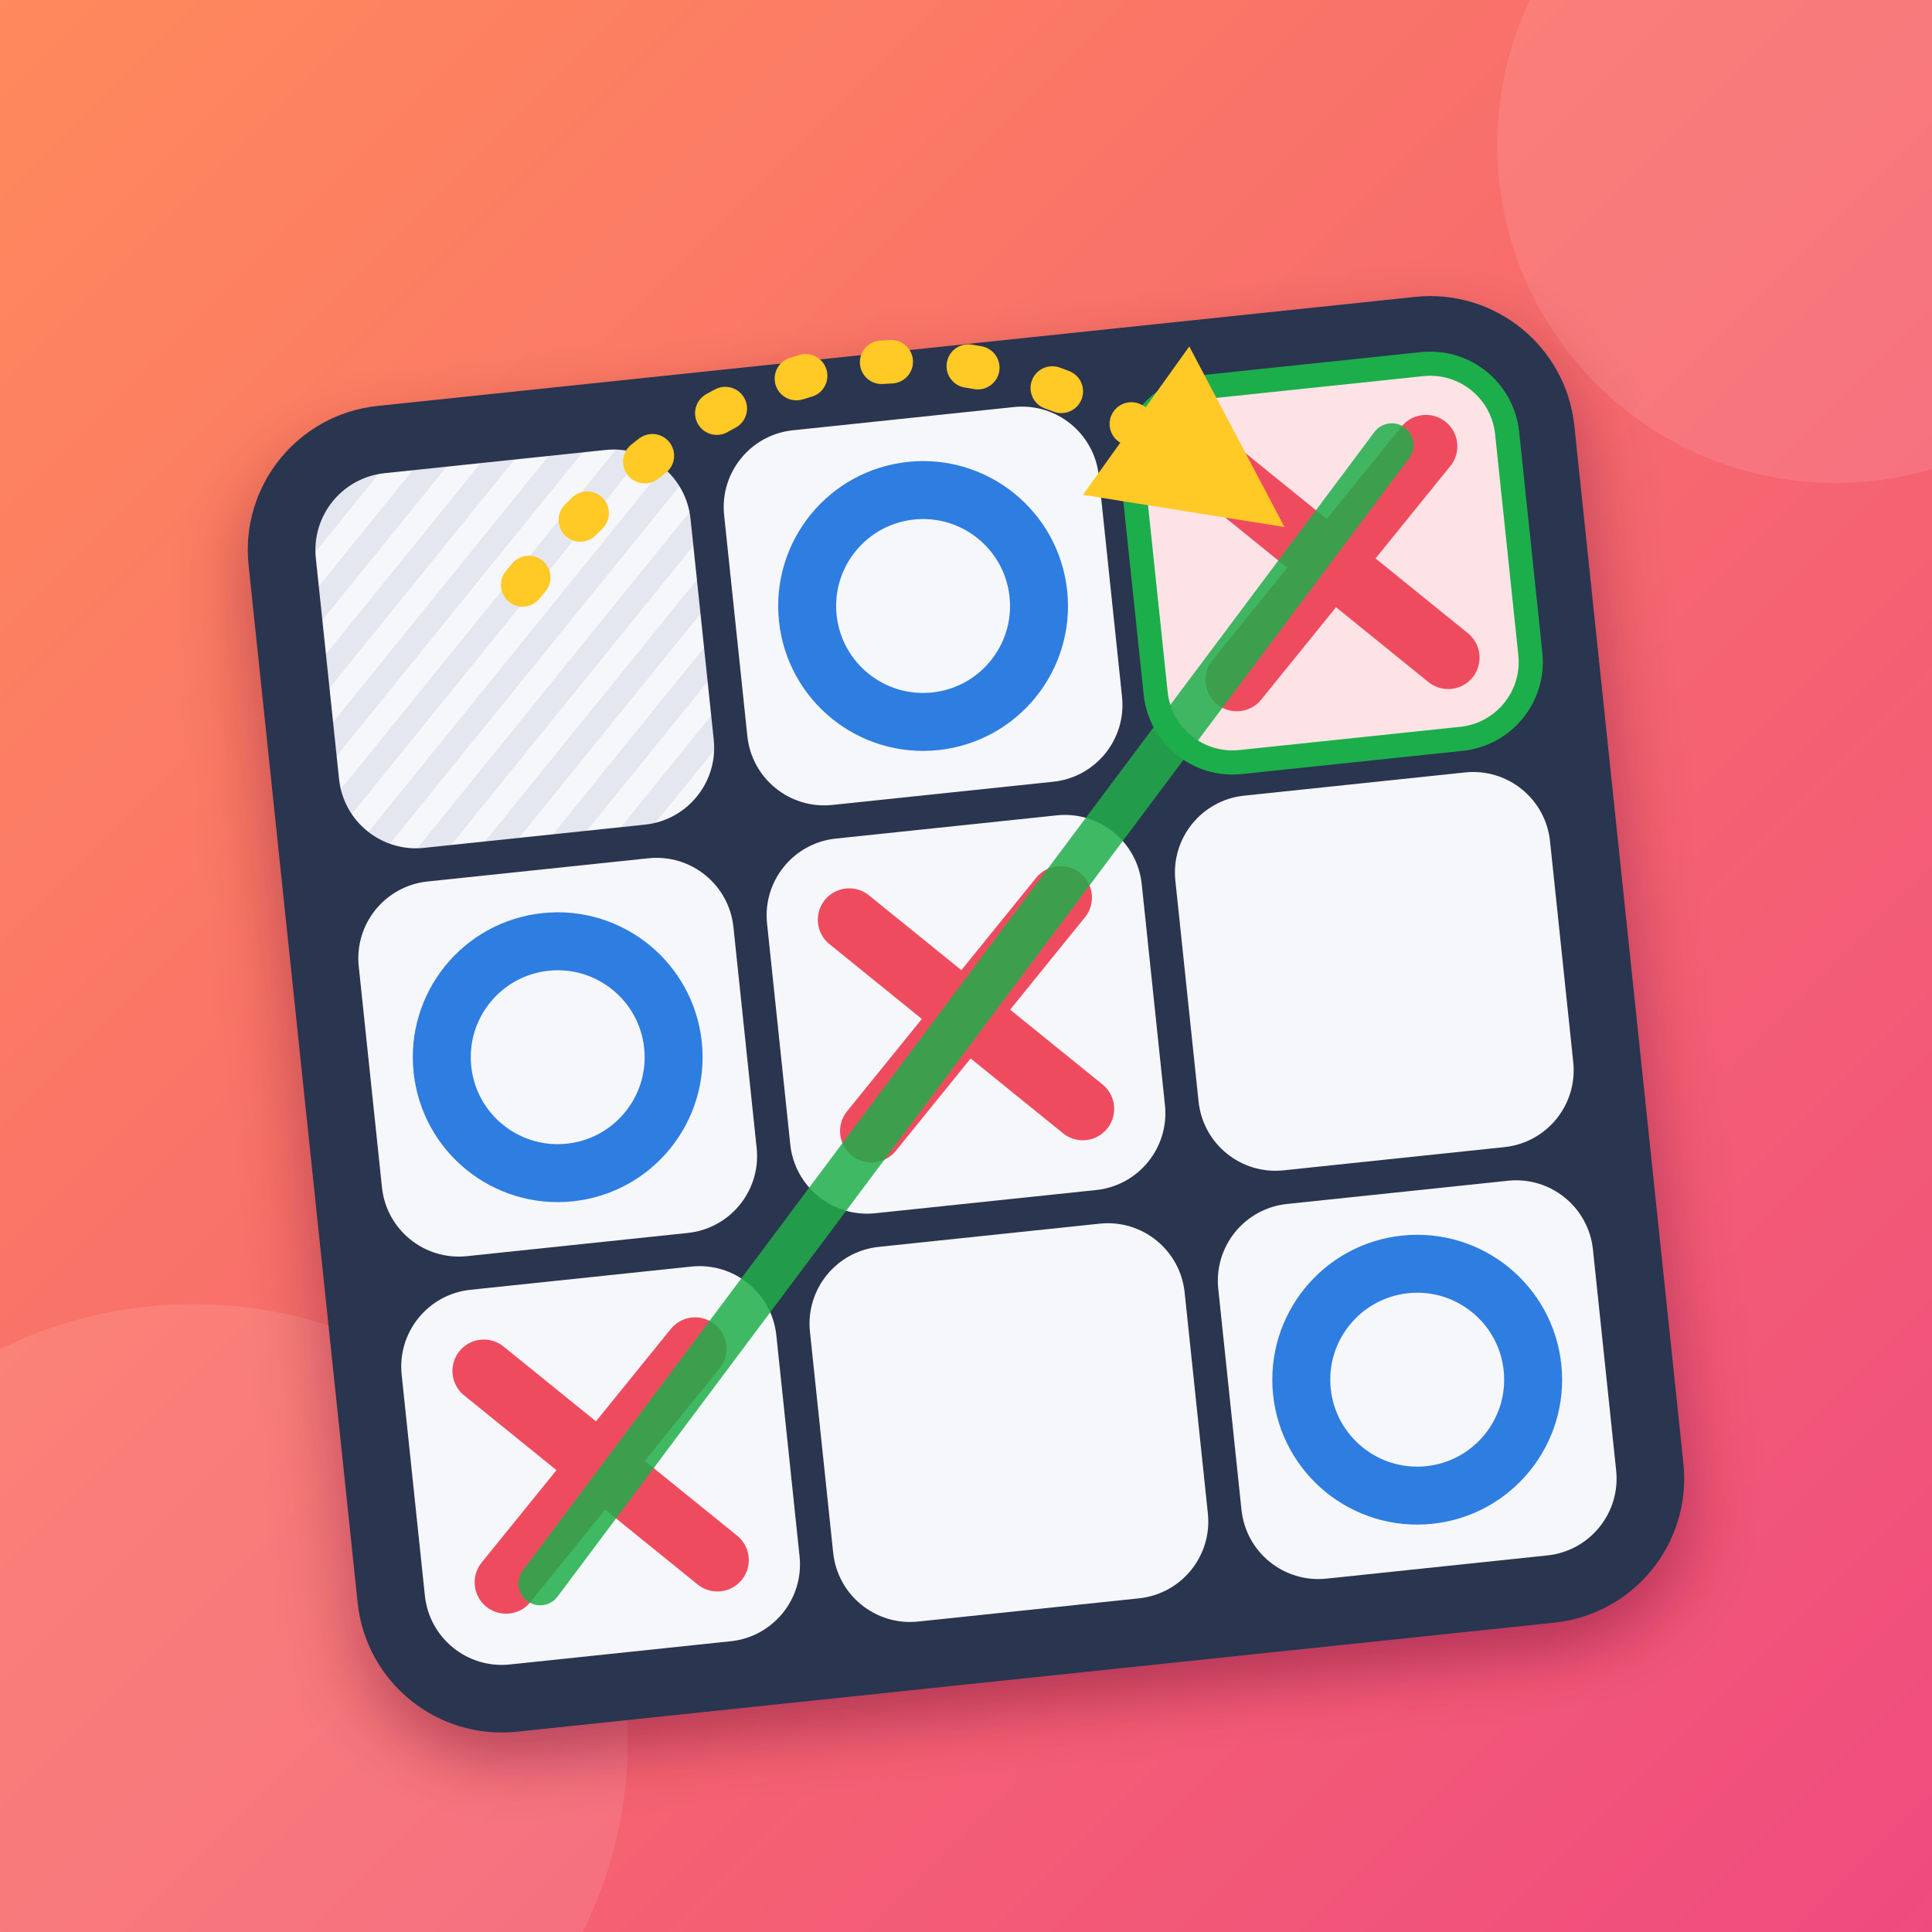
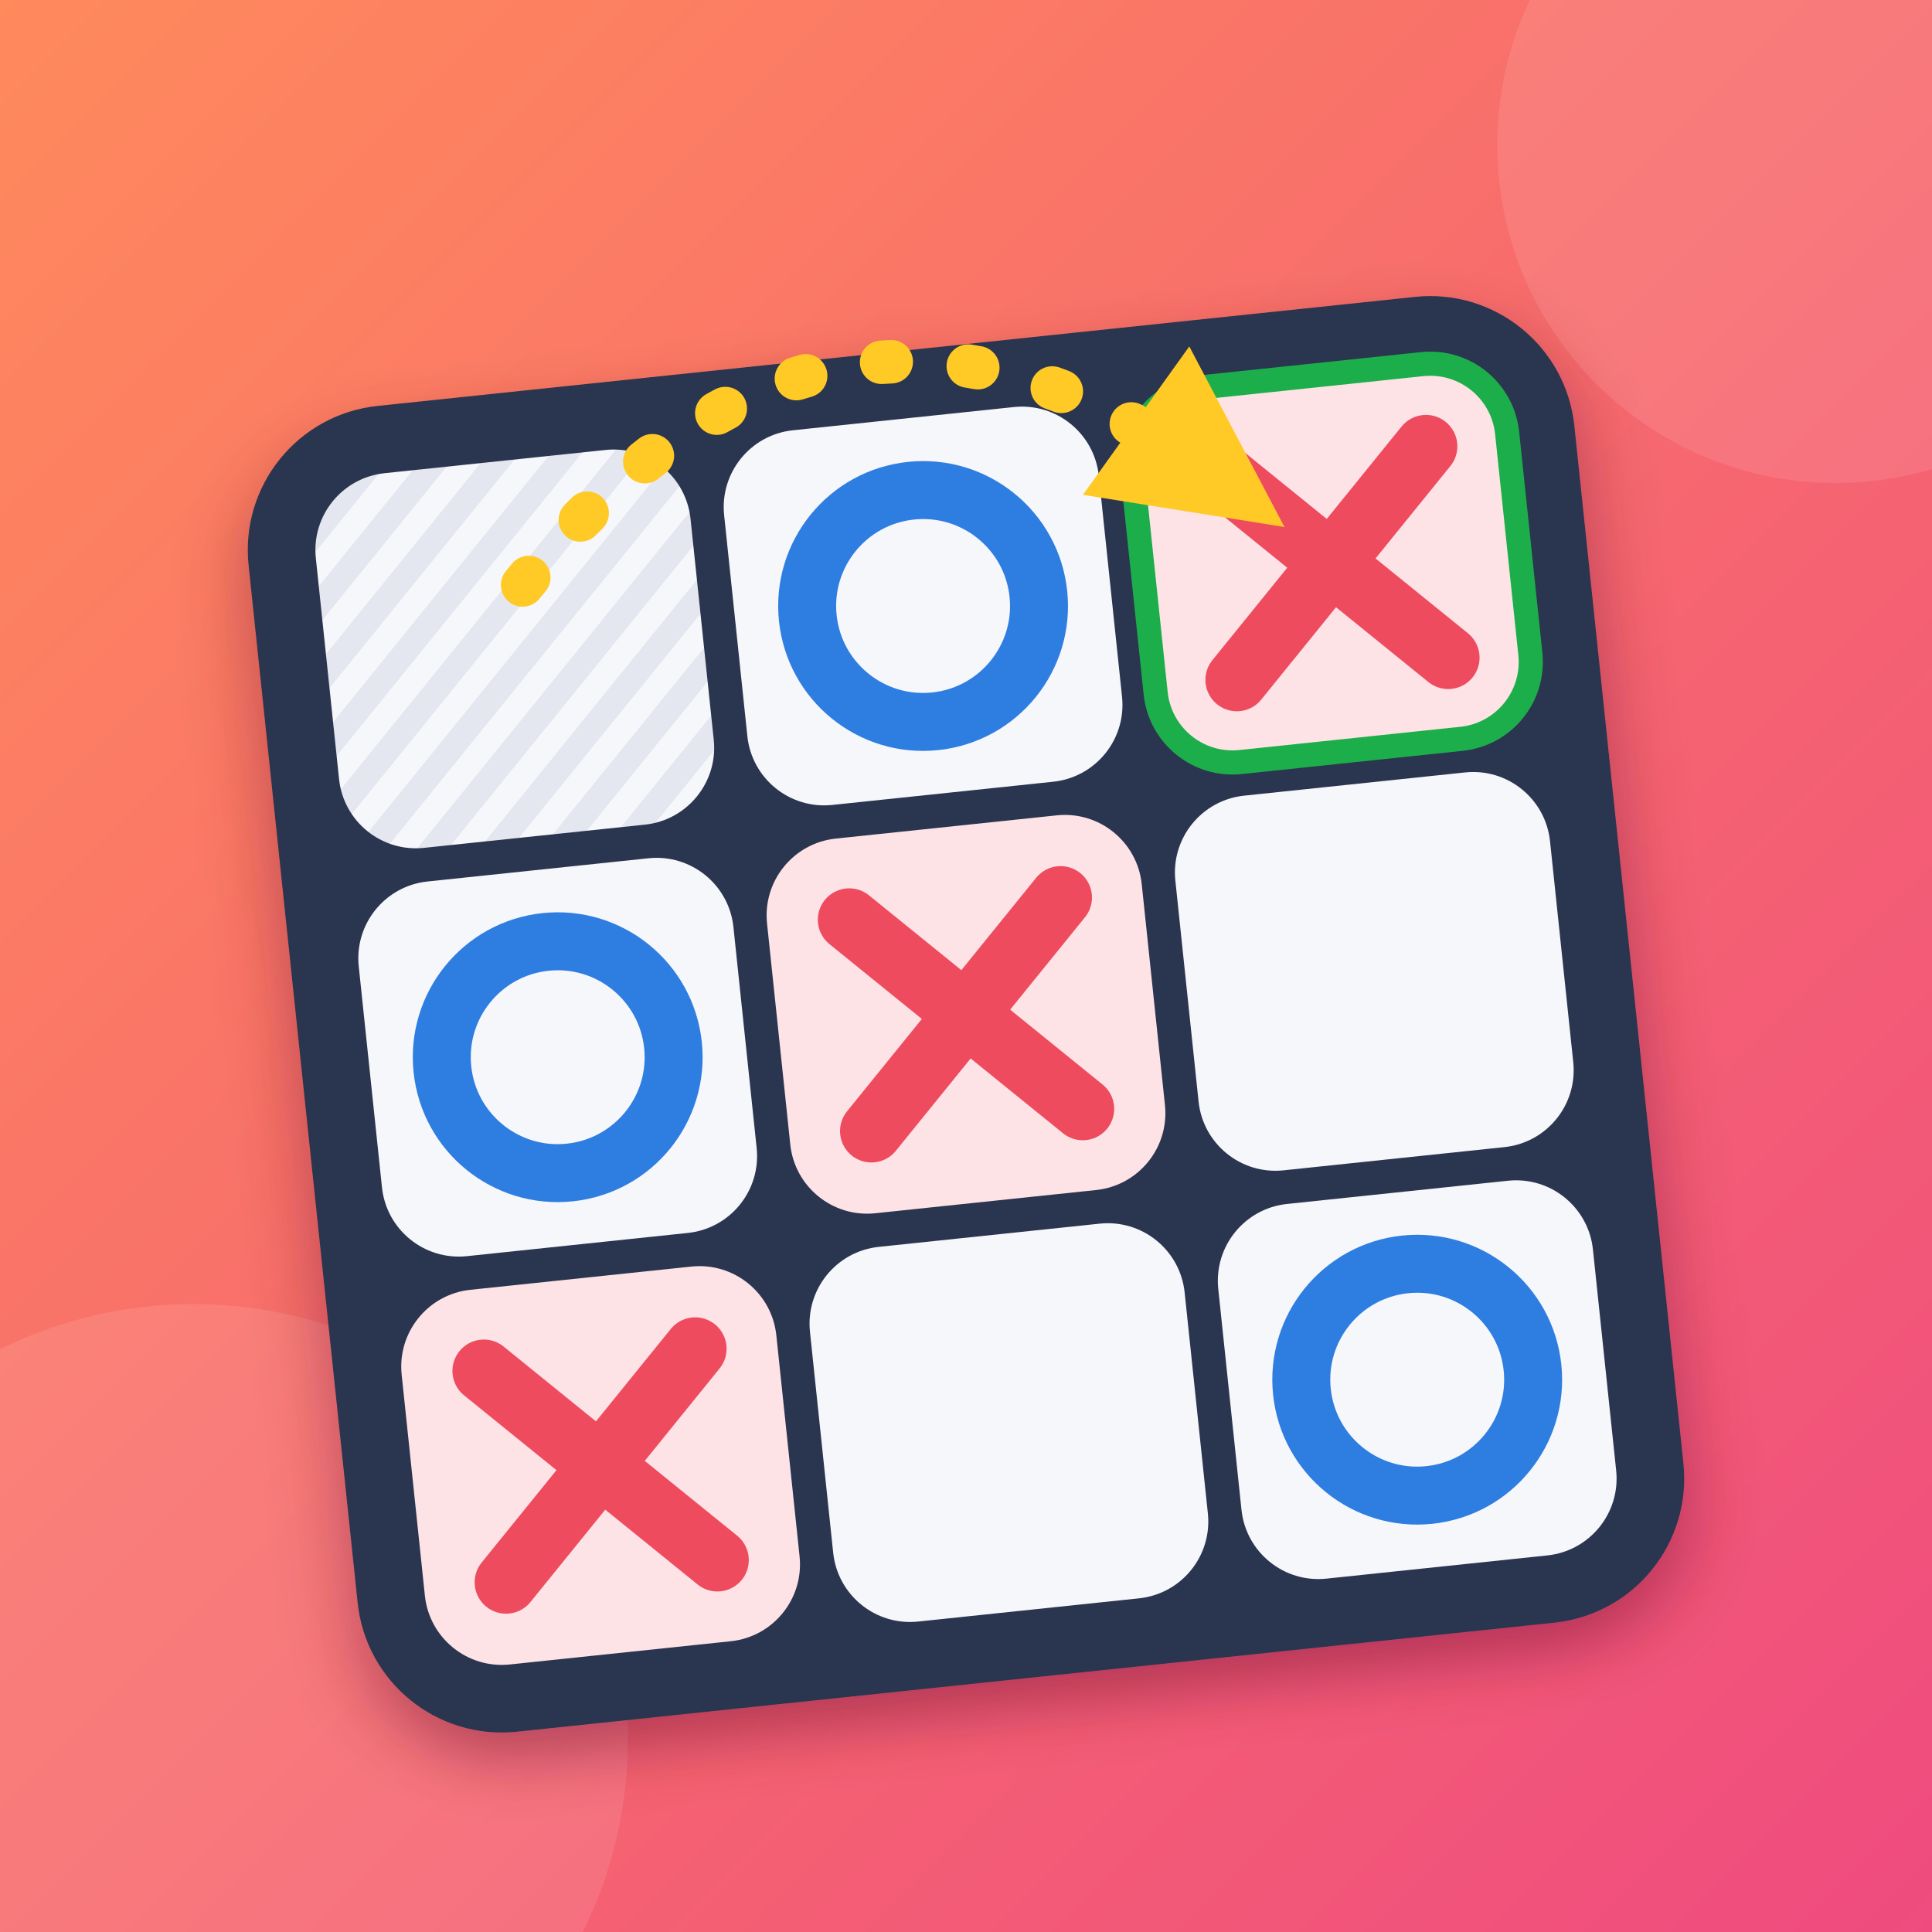
<svg xmlns="http://www.w3.org/2000/svg" viewBox="0 0 400 400">
  <defs>
    <linearGradient id="bg" x1="0" y1="0" x2="1" y2="1">
      <stop offset="0" stop-color="#ff8a5c" />
      <stop offset="1" stop-color="#ef4b7f" />
    </linearGradient>
    <filter id="sh" x="-20%" y="-20%" width="140%" height="140%">
      <feDropShadow dx="0" dy="6" stdDeviation="7" flood-color="#5a0b2a" flood-opacity=".4" />
    </filter>
    <pattern id="hatch" width="10" height="10" patternUnits="userSpaceOnUse" patternTransform="rotate(45)">
      <rect width="10" height="10" fill="#f6f7fb" />
      <rect width="5" height="10" fill="#e4e7ef" />
    </pattern>
    <g id="x">
      <path d="M-22-22 22 22M22-22-22 22" stroke="#ef4b5f" stroke-width="13" stroke-linecap="round" />
    </g>
    <g id="o">
      <circle r="24" fill="none" stroke="#2f7de1" stroke-width="12" />
    </g>
    <marker id="ah" viewBox="0 0 10 10" refX="5" refY="5" markerWidth="4.2" markerHeight="4.2" orient="auto-start-reverse">
      <path d="M0 0 10 5 0 10z" fill="#ffc928" />
    </marker>
  </defs>
  <rect width="400" height="400" fill="url(#bg)" />
  <circle cx="40" cy="360" r="90" fill="#fff" opacity=".1" />
  <circle cx="380" cy="30" r="70" fill="#fff" opacity=".1" />
  <g transform="rotate(-6 200 210)" filter="url(#sh)">
    <rect x="62" y="72" width="276" height="276" rx="30" fill="#2c3550" />
    <g fill="#f6f7fb">
      <rect x="76" y="86" width="78" height="78" rx="16" fill="url(#hatch)" />
      <rect x="161" y="86" width="78" height="78" rx="16" />
      <rect x="246" y="86" width="78" height="78" rx="16" />
      <rect x="76" y="171" width="78" height="78" rx="16" />
-       <rect x="161" y="171" width="78" height="78" rx="16" />
+       <rect x="161" y="171" width="78" height="78" rx="16" fill="#fde3e6" />
      <rect x="246" y="171" width="78" height="78" rx="16" />
-       <rect x="76" y="256" width="78" height="78" rx="16" />
+       <rect x="76" y="256" width="78" height="78" rx="16" fill="#fde3e6" />
      <rect x="161" y="256" width="78" height="78" rx="16" />
      <rect x="246" y="256" width="78" height="78" rx="16" />
    </g>
    <rect x="246" y="86" width="78" height="78" rx="16" fill="#fde3e6" stroke="#1fae4b" stroke-width="5" />
    <use href="#o" x="200" y="125" />
    <use href="#o" x="115" y="210" />
    <use href="#o" x="285" y="295" />
    <use href="#x" x="285" y="125" />
    <use href="#x" x="200" y="210" />
    <use href="#x" x="115" y="295" />
    <path d="M118 112 Q190 40 262 104" fill="none" stroke="#ffc928" stroke-width="9" stroke-linecap="round" stroke-dasharray="2 16" marker-end="url(#ah)" />
-     <path d="M100 318 L300 102" stroke="#1fae4b" stroke-width="9" stroke-linecap="round" opacity=".85" />
  </g>
</svg>
